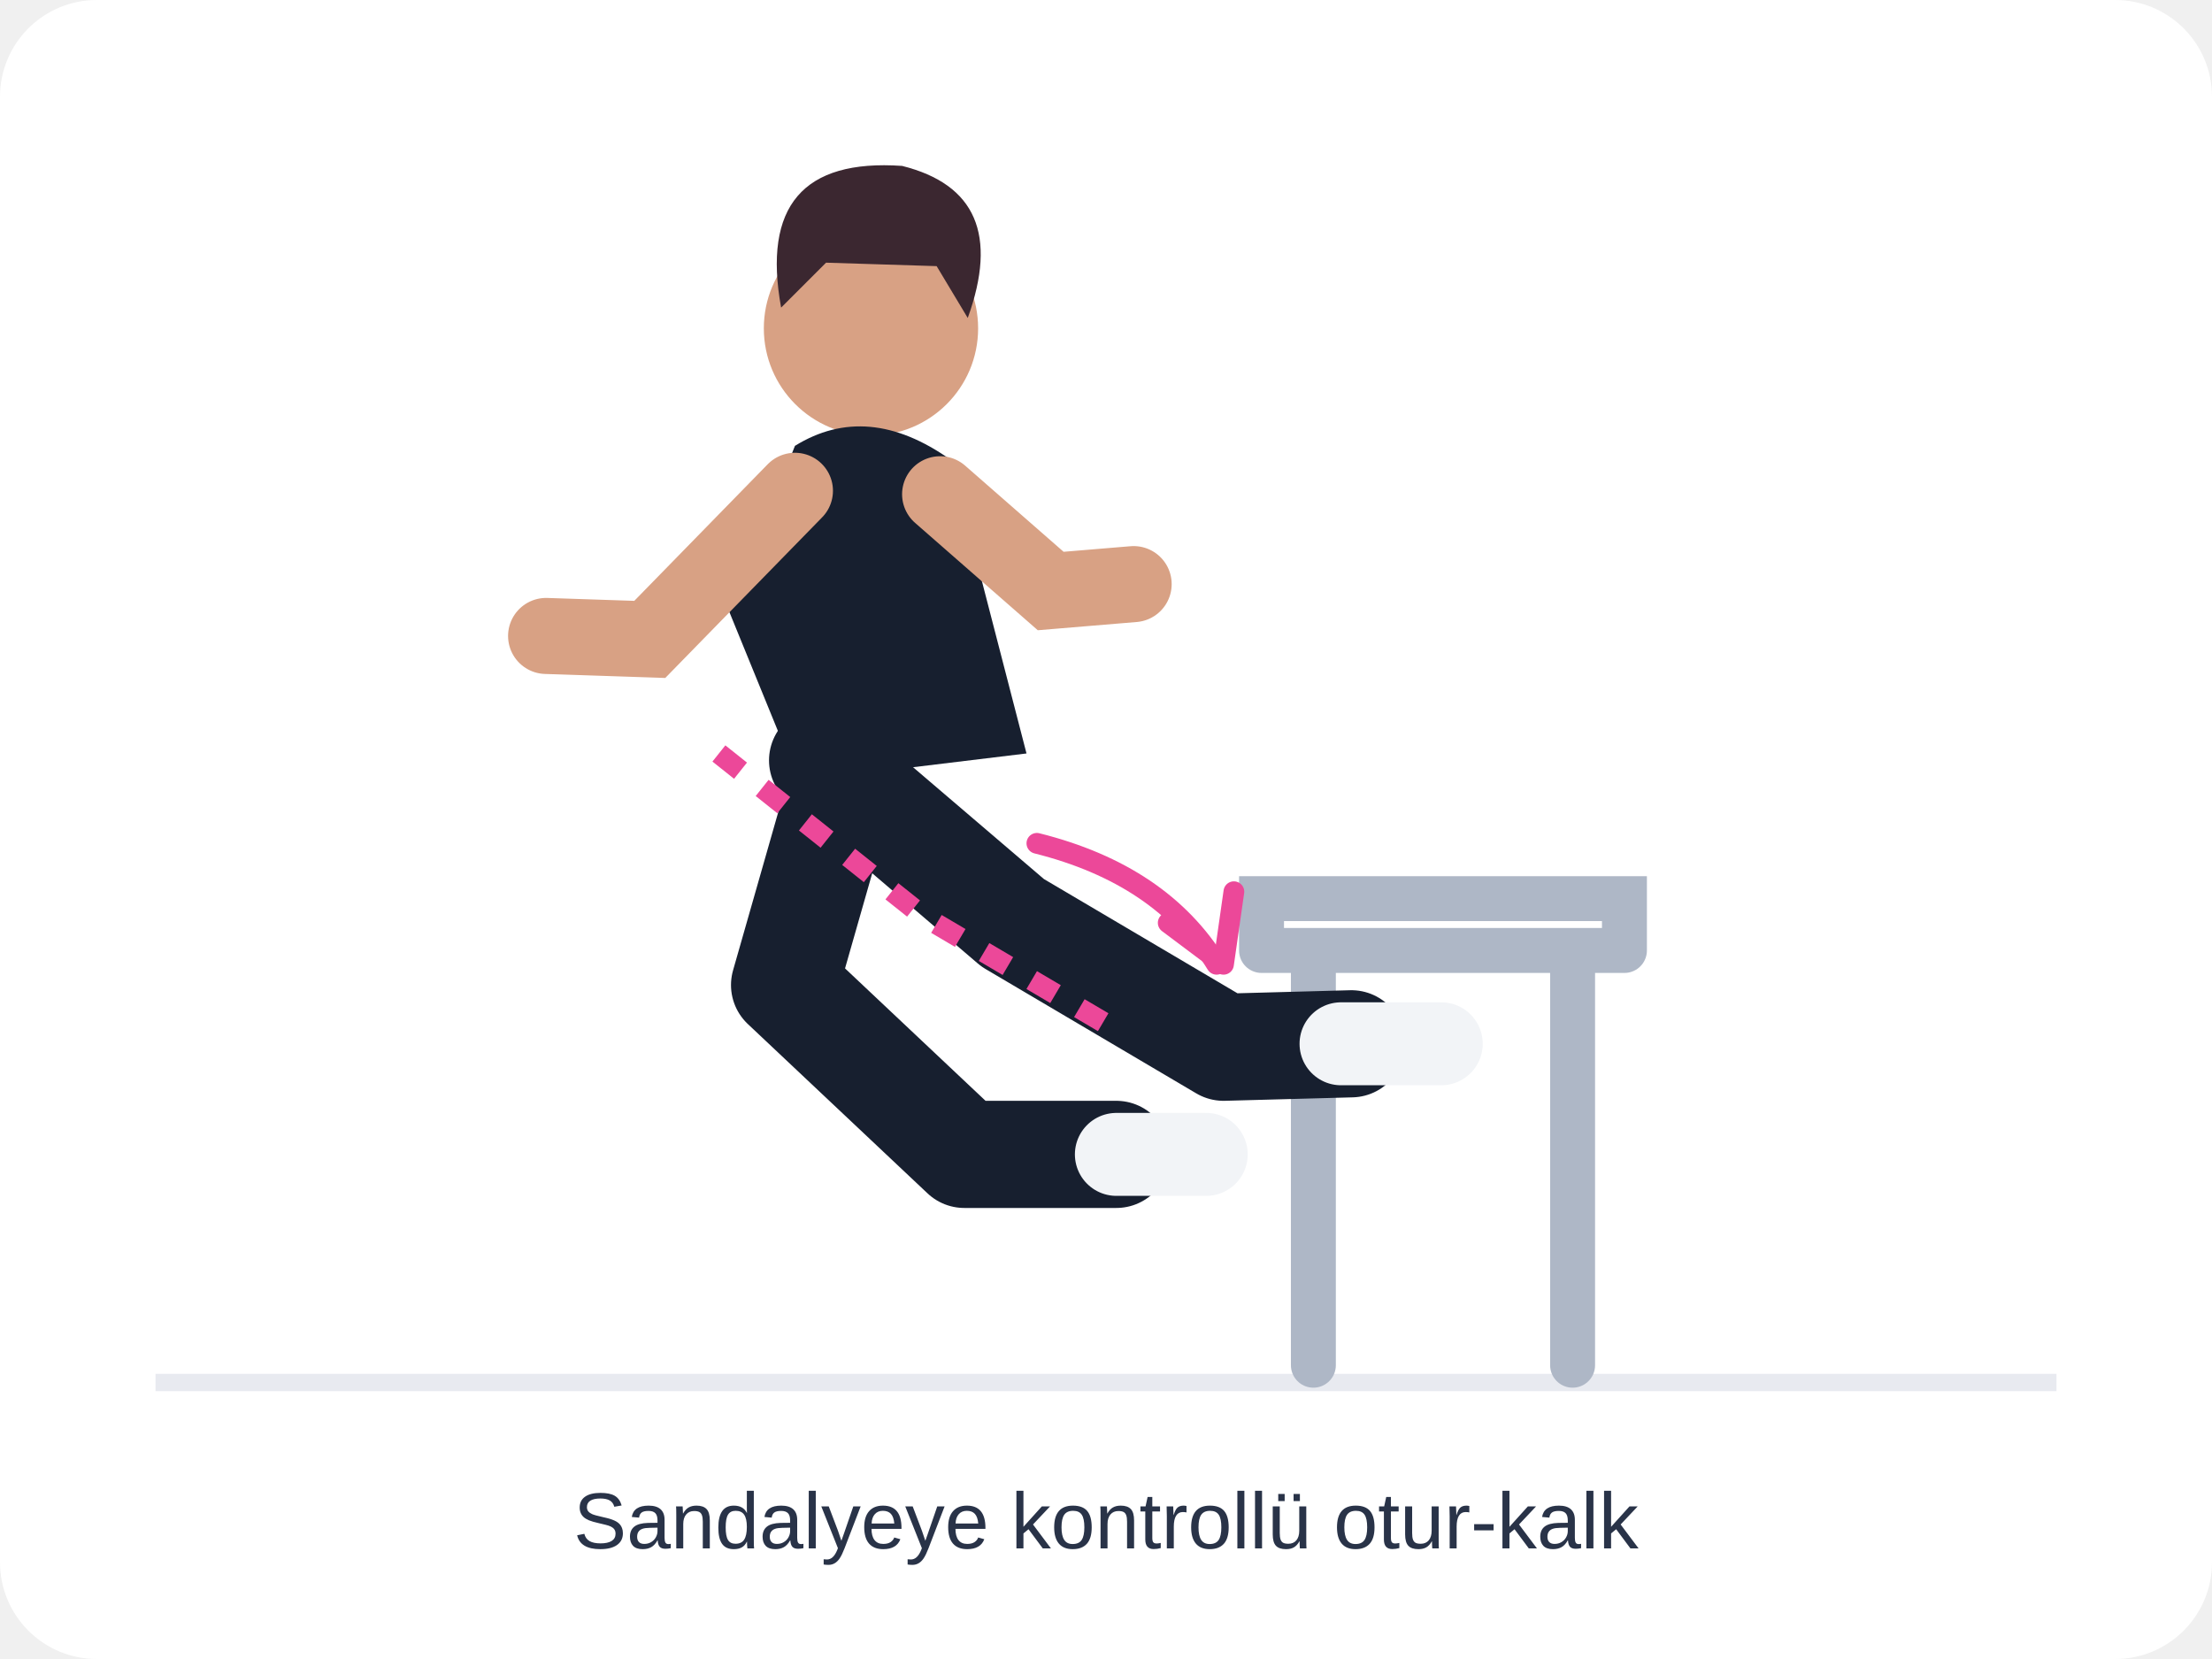
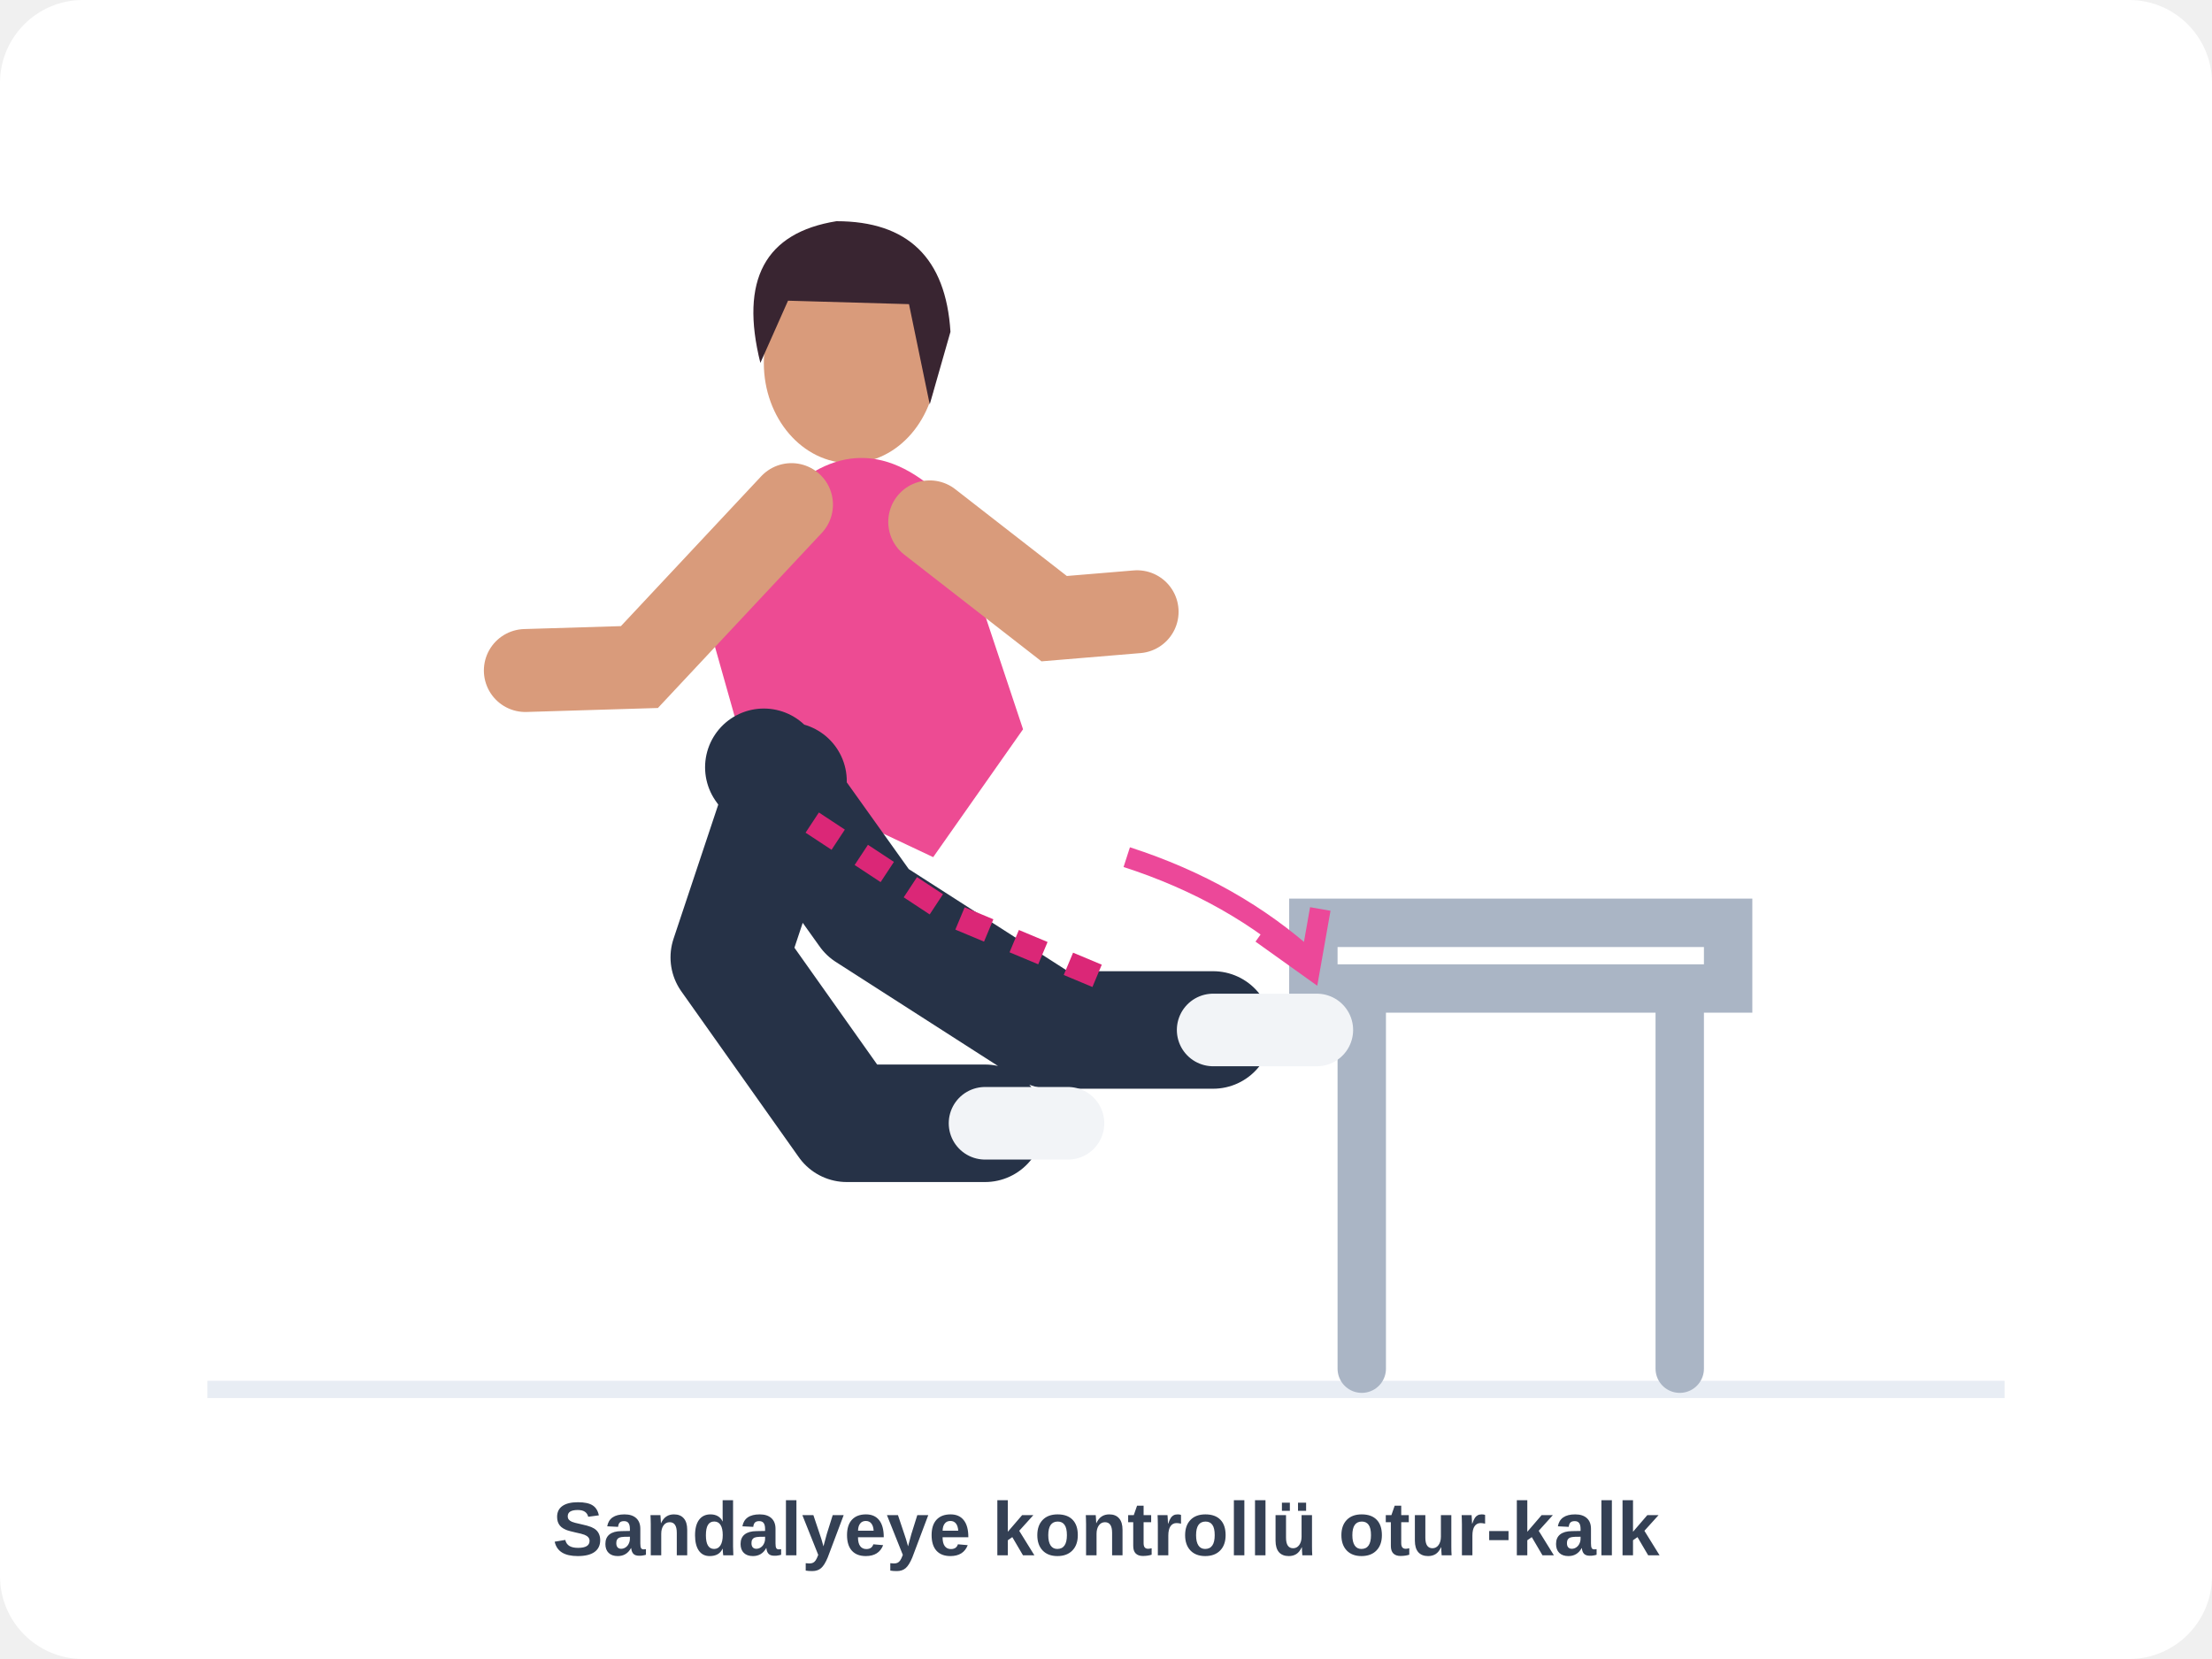
<svg xmlns="http://www.w3.org/2000/svg" viewBox="0 0 640 480">
-   <rect width="640" height="480" rx="28" fill="#fff" />
-   <path d="M45 400H595" stroke="#e8eaf0" stroke-width="5" />
-   <path d="M380 275V395M455 275V395M365 275H470M365 275V260H470V275" fill="none" stroke="#aeb7c6" stroke-width="13" stroke-linecap="round" />
-   <circle cx="252" cy="95" r="31" fill="#d8a184" />
-   <path d="M226 89Q218 45 261 48Q293 56 280 92L271 77L239 76Z" fill="#3b2730" />
-   <path d="M230 129Q251 116 275 133L297 218L231 226L211 177Z" fill="#171f2f" />
-   <path d="M230 142L188 185L158 184M272 143L304 171L328 169" fill="none" stroke="#d8a184" stroke-width="22" stroke-linecap="round" />
-   <path d="M238 220L293 267L354 303L391 302M245 222L227 285L279 334L323 334" fill="none" stroke="#171f2f" stroke-width="31" stroke-linecap="round" stroke-linejoin="round" />
-   <path d="M388 302L417 302M323 334L349 334" stroke="#f2f4f7" stroke-width="24" stroke-linecap="round" />
-   <path d="M208 218L267 265L323 298" fill="none" stroke="#ec4899" stroke-width="6" stroke-dasharray="8 8" />
-   <path d="M300 244Q336 253 352 279" fill="none" stroke="#ec4899" stroke-width="6" stroke-linecap="round" />
-   <path d="M338 267L354 279L357 258" fill="none" stroke="#ec4899" stroke-width="6" stroke-linecap="round" stroke-linejoin="round" />
-   <text x="320" y="448" text-anchor="middle" font-family="Arial,sans-serif" font-size="23" fill="#293348">Sandalyeye kontrollü otur-kalk</text>
+   <rect width="640" height="480" rx="24" fill="#fff" />
+   <path d="M60 402H580" stroke="#e8edf4" stroke-width="5" />
+   <path d="M380 267H500V286H380ZM394 286V396M486 286V396" fill="none" stroke="#aab5c5" stroke-width="14" stroke-linecap="round" />
+   <ellipse cx="246" cy="105" rx="25" ry="29" fill="#d99b7b" />
+   <path d="M220 105Q211 69 242 64Q273 64 275 96L269 117L263 88L228 87Z" fill="#392531" />
+   <path d="M225 145Q249 120 274 145L296 211L270 248L217 223L204 177Z" fill="#ed4b93" />
+   <path d="M229 146L185 193L152 194M269 151L305 179L329 177" fill="none" stroke="#d99b7b" stroke-width="24" stroke-linecap="round" />
+   <path d="M221 222L251 264L304 298L351 298M228 226L211 277L245 325L285 325" fill="none" stroke="#263247" stroke-width="34" stroke-linecap="round" stroke-linejoin="round" />
+   <path d="M351 298L381 298M285 325L309 325" stroke="#f2f4f7" stroke-width="21" stroke-linecap="round" />
+   <path d="M235 238L276 265L319 283" stroke="#db2777" stroke-width="7" stroke-dasharray="9 8" fill="none" />
+   <path d="M326 248Q357 258 379 278" stroke="#ec4899" stroke-width="6" fill="none" />
+   <path d="M365 270L379 280L382 263" stroke="#ec4899" stroke-width="6" fill="none" />
+   <text x="320" y="450" text-anchor="middle" font-family="Arial" font-size="22" font-weight="600" fill="#344054">Sandalyeye kontrollü otur-kalk</text>
</svg>
